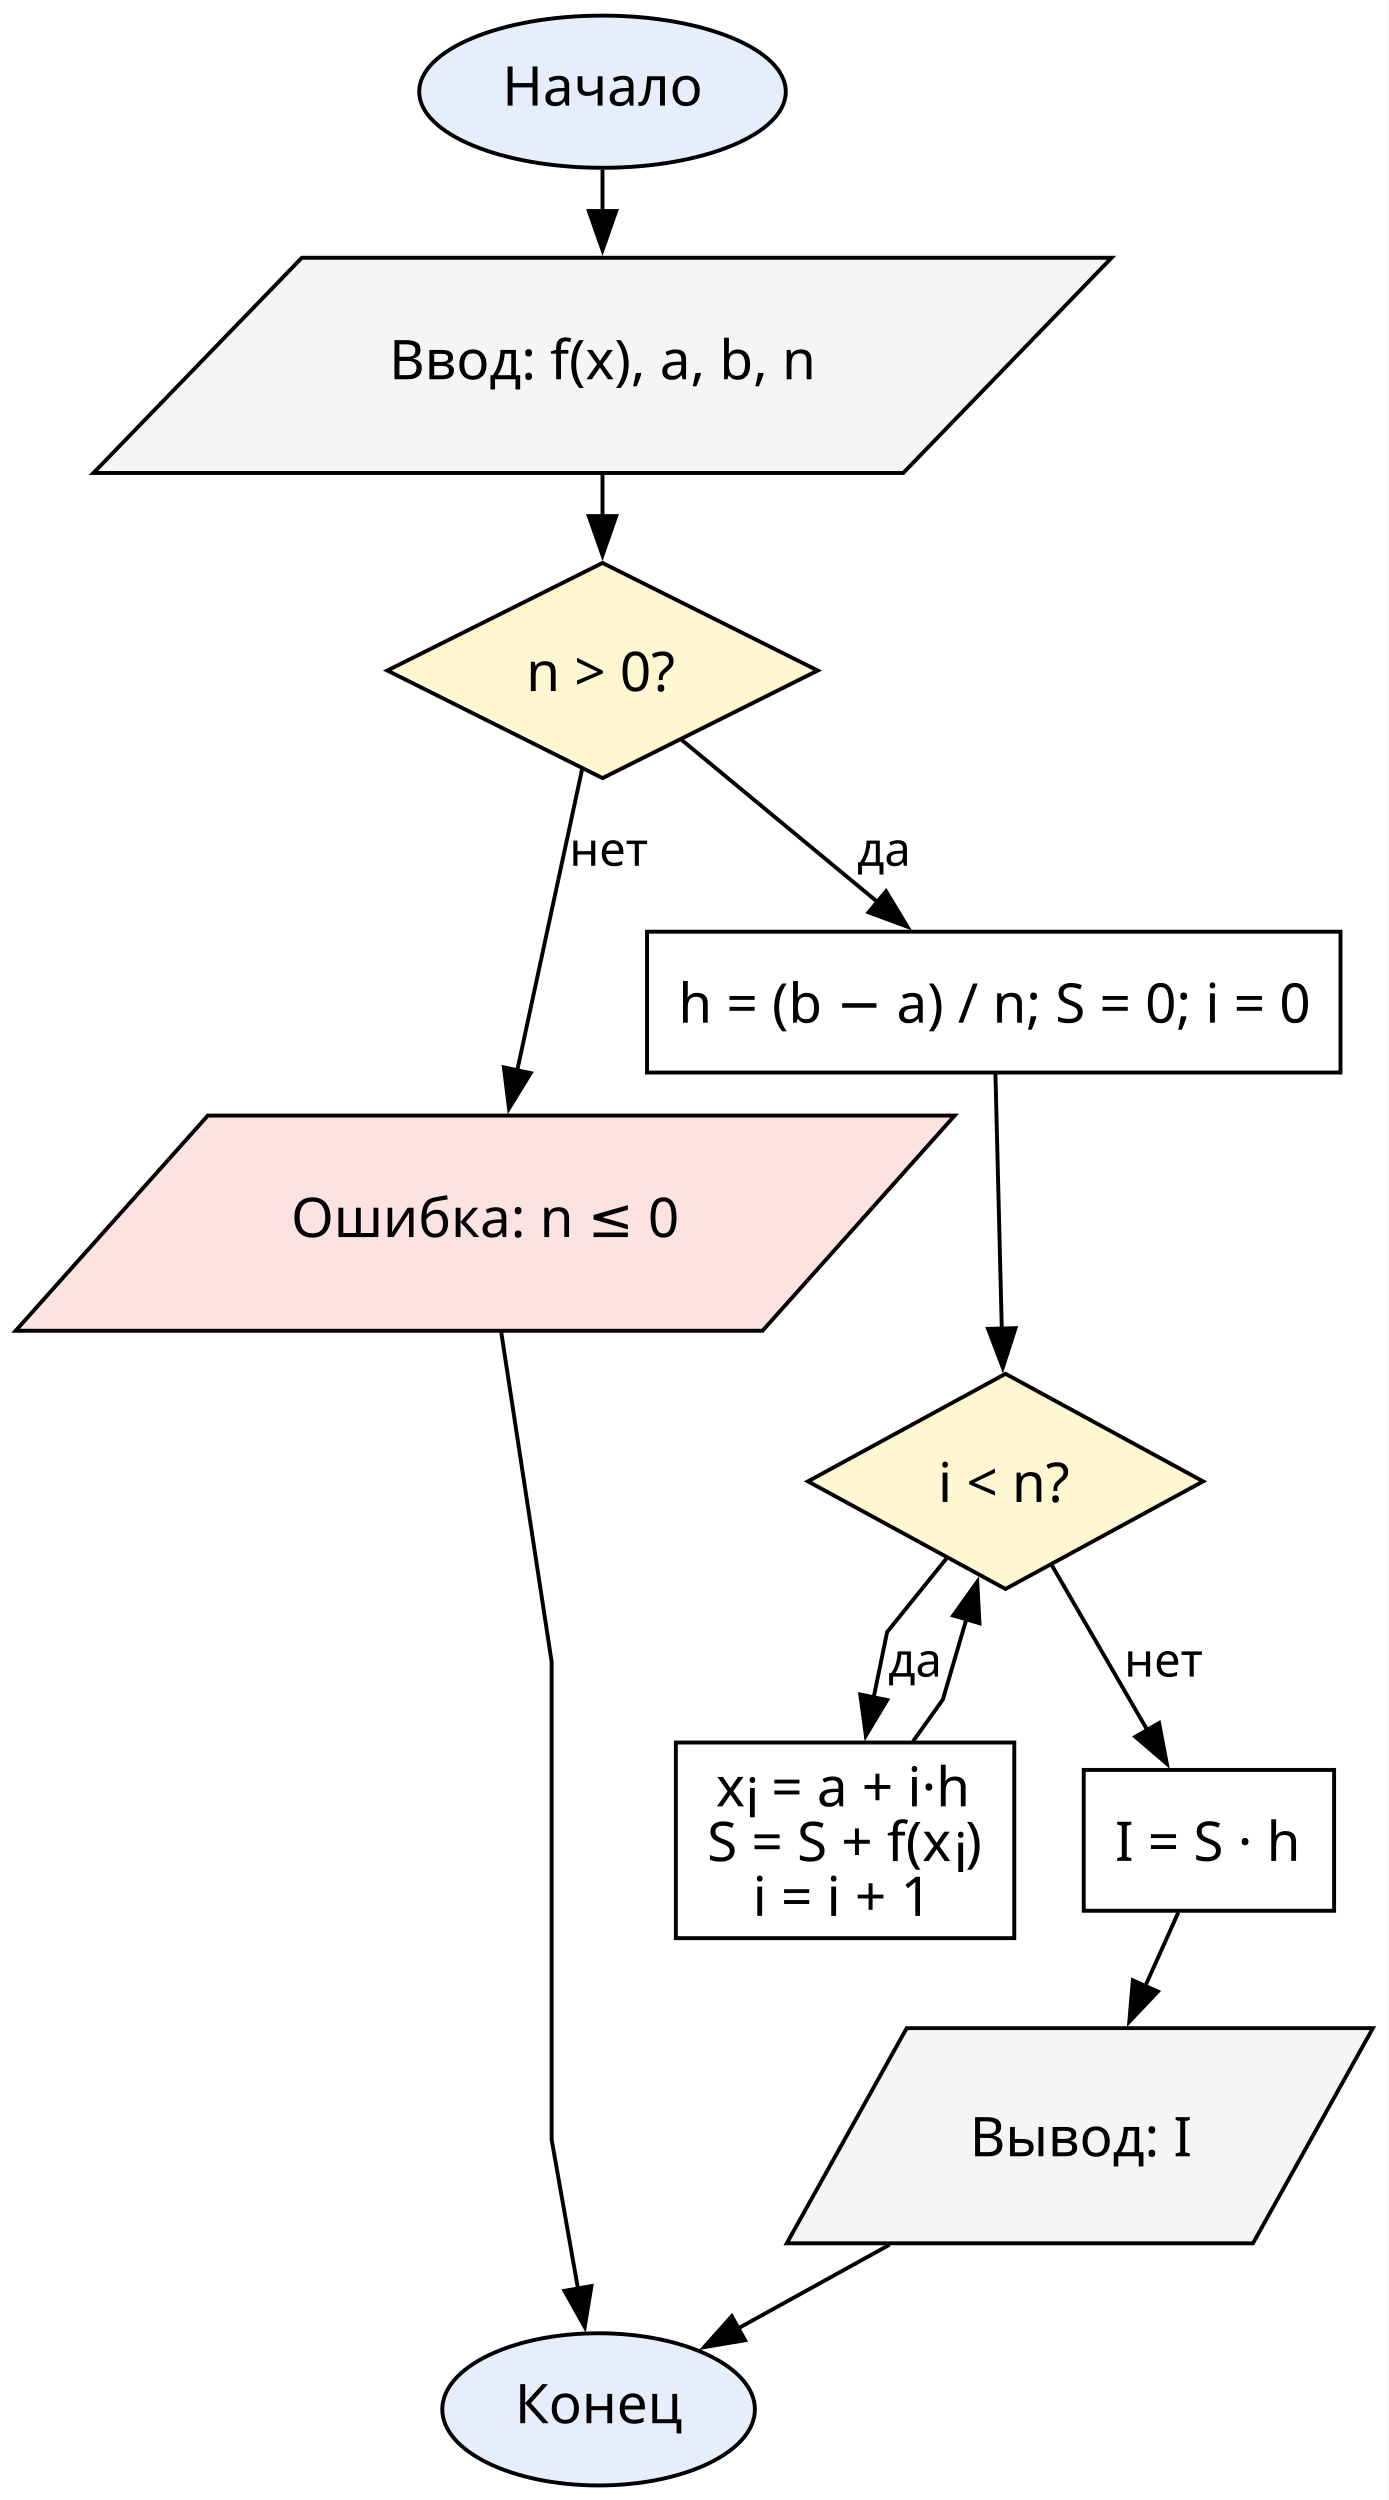
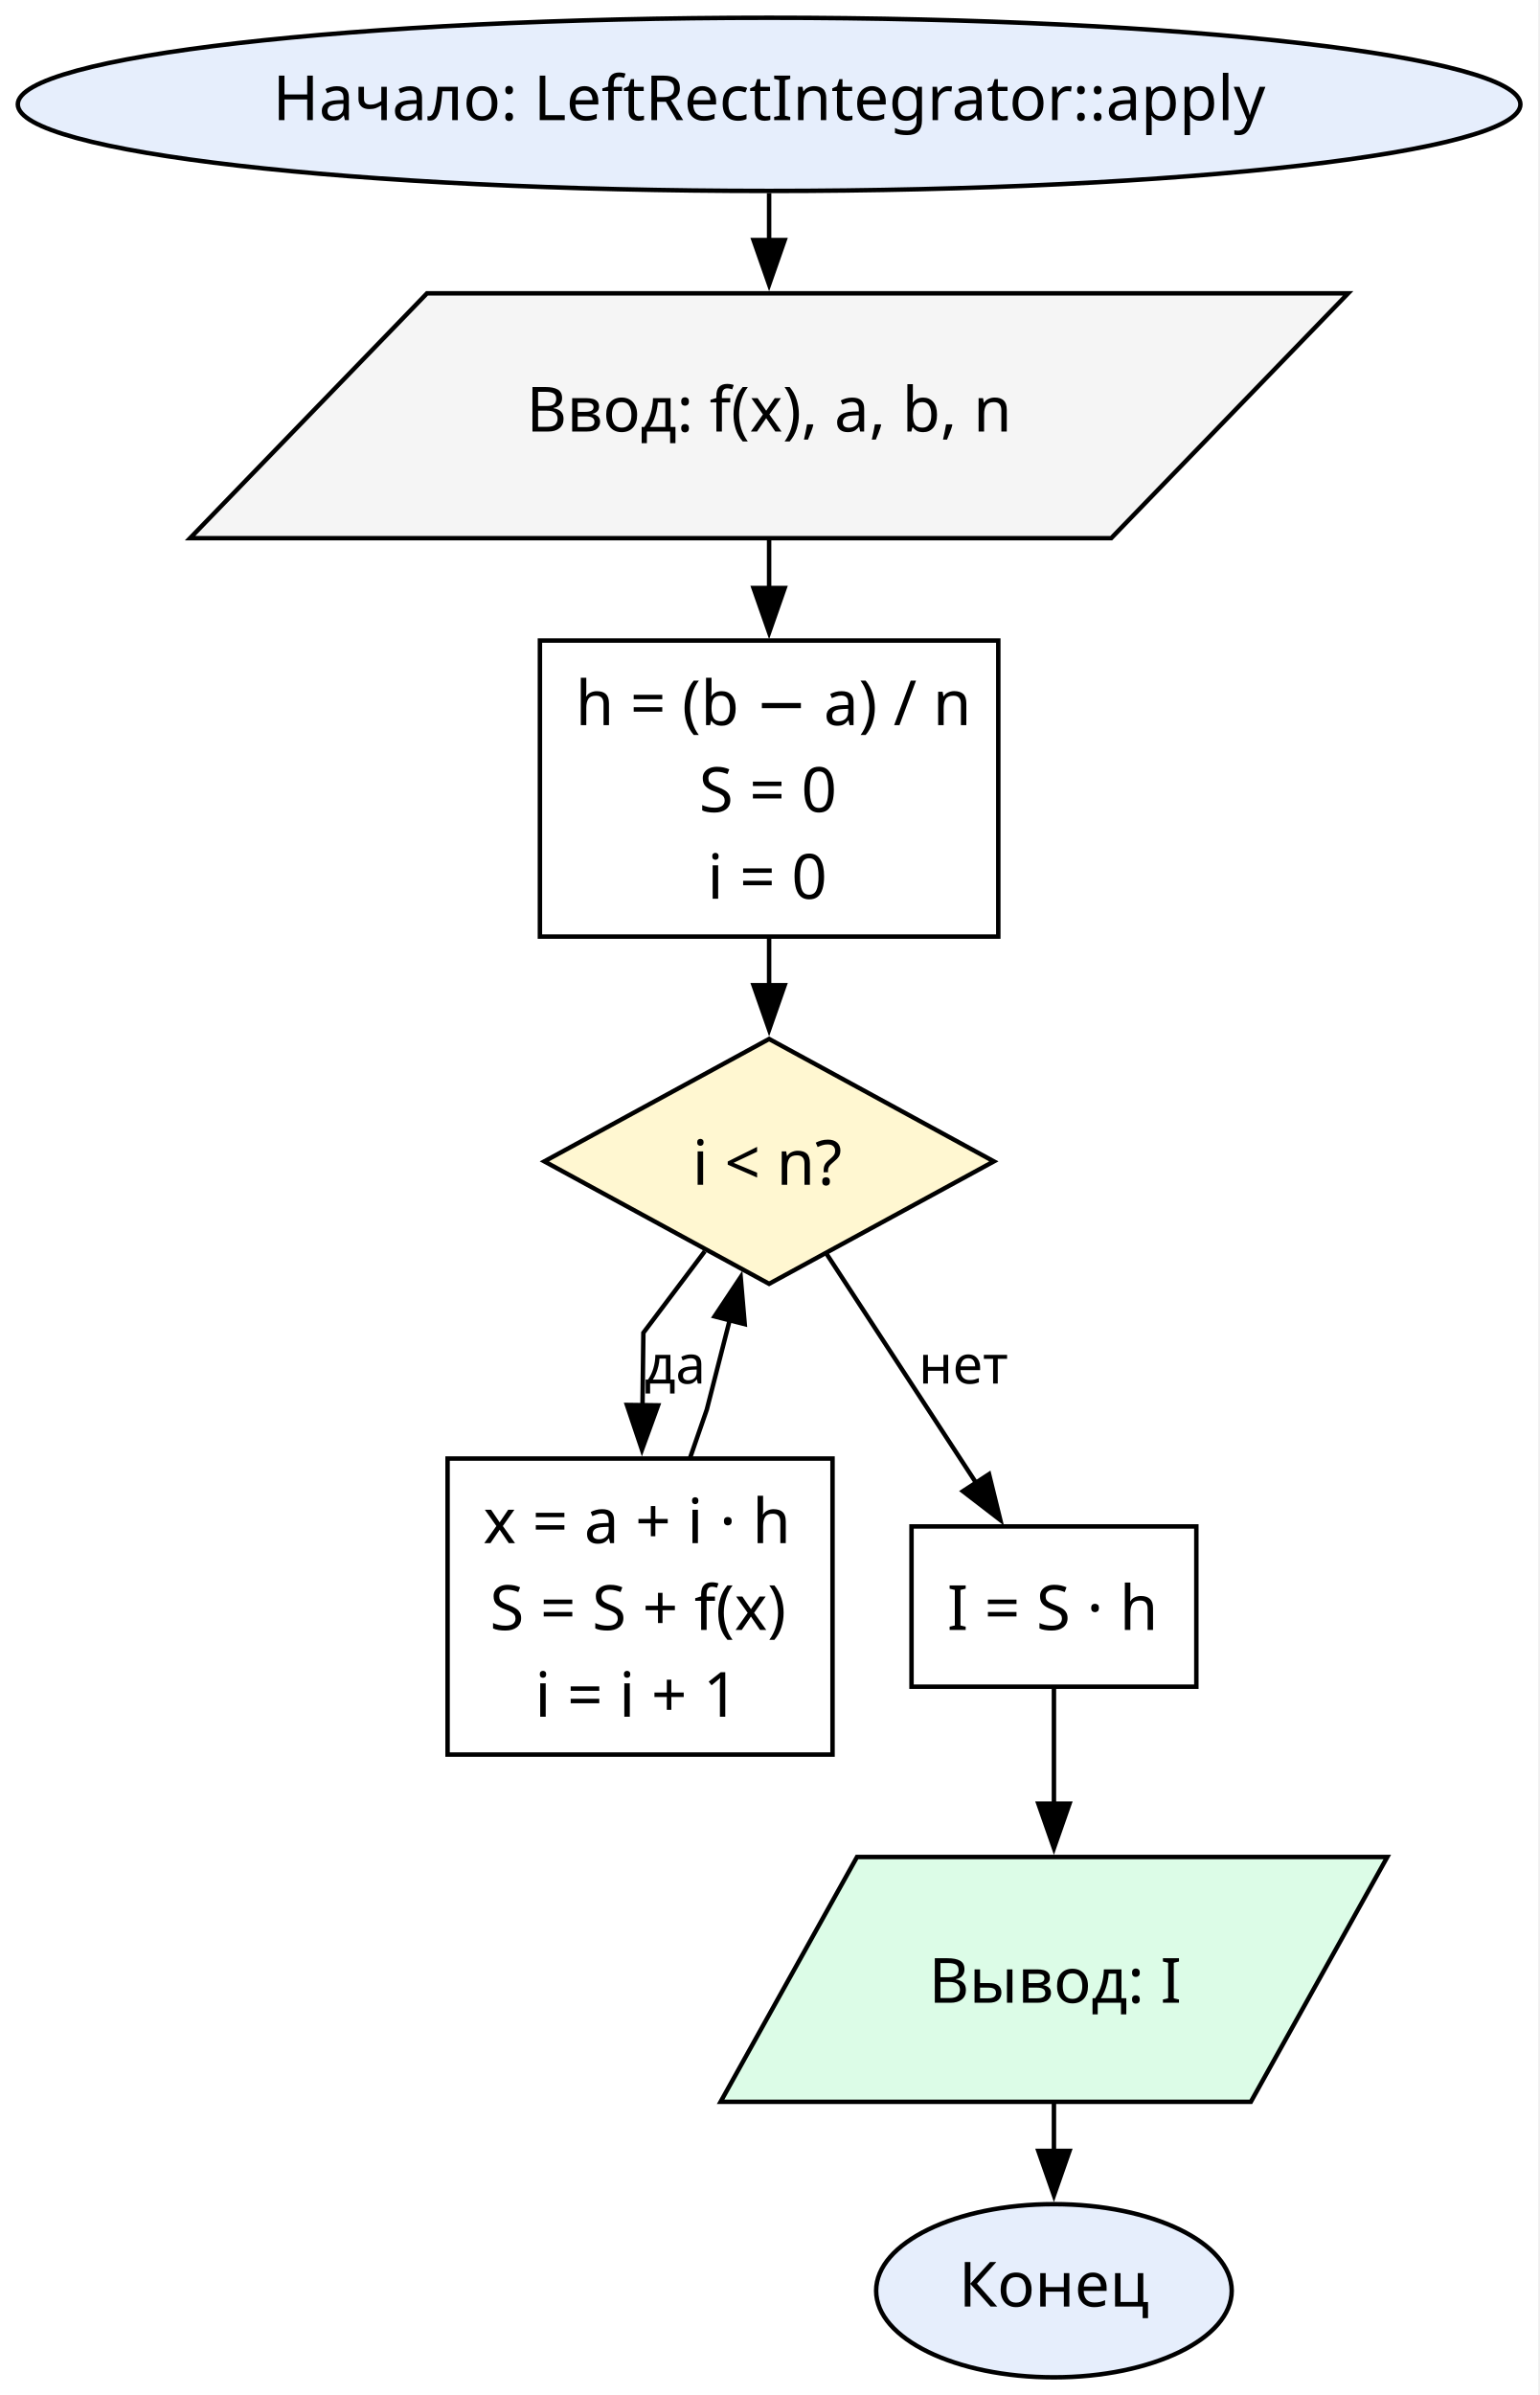
- <svg xmlns="http://www.w3.org/2000/svg" width="355pt" height="639pt" viewBox="0.00 0.00 355.00 639.00">
-   <g id="graph0" class="graph" transform="scale(1 1) rotate(0) translate(4 635.28)">
-     <polygon fill="white" stroke="none" points="-4,4 -4,-635.28 350.91,-635.28 350.91,4 -4,4" />
+ <svg xmlns="http://www.w3.org/2000/svg" width="346pt" height="538pt" viewBox="0.00 0.00 346.00 538.00">
+   <g id="graph0" class="graph" transform="scale(1 1) rotate(0) translate(4 534.03)">
+     <polygon fill="white" stroke="none" points="-4,4 -4,-534.03 341.64,-534.03 341.64,4 -4,4" />
    <g id="node1" class="node">
-       <ellipse fill="#e6eefc" stroke="#000000" cx="150" cy="-611.84" rx="46.85" ry="19.45" />
-       <text xml:space="preserve" text-anchor="middle" x="150" y="-608.29" font-family="CMU Serif" font-size="14.00">Начало</text>
+       <ellipse fill="#e6eefc" stroke="#000000" cx="168.82" cy="-510.59" rx="168.82" ry="19.45" />
+       <text xml:space="preserve" text-anchor="middle" x="168.82" y="-507.04" font-family="CMU Serif" font-size="14.00">Начало: LeftRectIntegrator::apply</text>
    </g>
    <g id="node2" class="node">
-       <polygon fill="#f5f5f5" stroke="#000000" points="280.12,-569.39 73.14,-569.39 19.89,-514.39 226.87,-514.39 280.12,-569.39" />
-       <text xml:space="preserve" text-anchor="middle" x="150" y="-538.34" font-family="CMU Serif" font-size="14.00">Ввод: f(x), a, b, n</text>
+       <polygon fill="#f5f5f5" stroke="#000000" points="298.93,-468.14 91.95,-468.14 38.71,-413.14 245.69,-413.14 298.93,-468.14" />
+       <text xml:space="preserve" text-anchor="middle" x="168.82" y="-437.09" font-family="CMU Serif" font-size="14.00">Ввод: f(x), a, b, n</text>
    </g>
    <g id="edge1" class="edge">
-       <path fill="none" stroke="#000000" d="M150,-591.91C150,-588.49 150,-584.82 150,-581.08" />
-       <polygon fill="#000000" stroke="#000000" points="153.5,-581.35 150,-571.35 146.5,-581.35 153.5,-581.35" />
+       <path fill="none" stroke="#000000" d="M168.82,-490.66C168.82,-487.24 168.82,-483.57 168.82,-479.83" />
+       <polygon fill="#000000" stroke="#000000" points="172.32,-480.1 168.82,-470.1 165.32,-480.1 172.32,-480.1" />
    </g>
    <g id="node3" class="node">
-       <polygon fill="#fff7d1" stroke="#000000" points="150,-491.39 95,-463.89 150,-436.39 205,-463.89 150,-491.39" />
-       <text xml:space="preserve" text-anchor="start" x="130.5" y="-458.64" font-family="CMU Serif" font-size="14.00">n &gt; 0?</text>
+       <polygon fill="#ffffff" stroke="#000000" points="220.32,-390.14 117.32,-390.14 117.32,-323.64 220.32,-323.64 220.32,-390.14" />
+       <text xml:space="preserve" text-anchor="start" x="125.32" y="-371.14" font-family="CMU Serif" font-size="14.00">h = (b − a) / n</text>
+       <text xml:space="preserve" text-anchor="start" x="153.07" y="-351.64" font-family="CMU Serif" font-size="14.00">S = 0</text>
+       <text xml:space="preserve" text-anchor="start" x="154.95" y="-332.14" font-family="CMU Serif" font-size="14.00">i = 0</text>
    </g>
    <g id="edge2" class="edge">
-       <path fill="none" stroke="#000000" d="M150,-514.31C150,-510.67 150,-506.88 150,-503.08" />
-       <polygon fill="#000000" stroke="#000000" points="153.5,-503.36 150,-493.36 146.5,-503.36 153.5,-503.36" />
+       <path fill="none" stroke="#000000" d="M168.82,-412.87C168.82,-409.29 168.82,-405.54 168.82,-401.75" />
+       <polygon fill="#000000" stroke="#000000" points="172.32,-401.94 168.82,-391.94 165.32,-401.94 172.32,-401.94" />
    </g>
    <g id="node4" class="node">
-       <polygon fill="#fde2e2" stroke="#000000" points="240.01,-350.14 49.11,-350.14 0,-295.14 190.9,-295.14 240.01,-350.14" />
-       <text xml:space="preserve" text-anchor="middle" x="120" y="-319.09" font-family="CMU Serif" font-size="14.00">Ошибка: n ≤ 0</text>
+       <polygon fill="#fff7d1" stroke="#000000" points="168.82,-300.64 118.32,-273.14 168.82,-245.64 219.32,-273.14 168.82,-300.64" />
+       <text xml:space="preserve" text-anchor="start" x="151.57" y="-267.89" font-family="CMU Serif" font-size="14.00">i &lt; n?</text>
    </g>
    <g id="edge3" class="edge">
-       <path fill="none" stroke="#000000" d="M144.78,-438.64C140.2,-417.38 133.47,-386.13 128.18,-361.57" />
-       <polygon fill="#000000" stroke="#000000" points="131.63,-360.99 126.1,-351.95 124.79,-362.46 131.63,-360.99" />
-       <text xml:space="preserve" text-anchor="middle" x="151.59" y="-413.99" font-family="CMU Serif" font-size="12.00">нет</text>
+       <path fill="none" stroke="#000000" d="M168.82,-323.58C168.82,-319.99 168.82,-316.31 168.82,-312.66" />
+       <polygon fill="#000000" stroke="#000000" points="172.32,-312.72 168.82,-302.72 165.32,-312.72 172.32,-312.72" />
    </g>
    <g id="node5" class="node">
-       <polygon fill="#ffffff" stroke="#000000" points="338.63,-397.14 161.38,-397.14 161.38,-361.14 338.63,-361.14 338.63,-397.14" />
-       <text xml:space="preserve" text-anchor="start" x="169.38" y="-373.89" font-family="CMU Serif" font-size="14.00">h = (b − a) / n; S = 0; i = 0</text>
+       <polygon fill="#ffffff" stroke="#000000" points="183.07,-206.39 96.57,-206.39 96.57,-139.89 183.07,-139.89 183.07,-206.39" />
+       <text xml:space="preserve" text-anchor="start" x="104.57" y="-187.39" font-family="CMU Serif" font-size="14.00">x = a + i · h</text>
+       <text xml:space="preserve" text-anchor="start" x="106.07" y="-167.89" font-family="CMU Serif" font-size="14.00">S = S + f(x)</text>
+       <text xml:space="preserve" text-anchor="start" x="116.2" y="-148.39" font-family="CMU Serif" font-size="14.00">i = i + 1</text>
+     </g>
+     <g id="edge4" class="edge">
+       <path fill="none" stroke="#000000" d="M154.37,-252.95C147.42,-243.73 140.57,-234.64 140.57,-234.64 140.57,-234.64 140.48,-227.51 140.37,-218.14" />
+       <polygon fill="#000000" stroke="#000000" points="143.87,-218.34 140.25,-208.38 136.87,-218.43 143.87,-218.34" />
+       <text xml:space="preserve" text-anchor="middle" x="147.7" y="-223.24" font-family="CMU Serif" font-size="12.00">да</text>
+     </g>
+     <g id="node6" class="node">
+       <polygon fill="#ffffff" stroke="#000000" points="264.82,-191.14 200.82,-191.14 200.82,-155.14 264.82,-155.14 264.82,-191.14" />
+       <text xml:space="preserve" text-anchor="start" x="208.82" y="-167.89" font-family="CMU Serif" font-size="14.00">I = S · h</text>
+     </g>
+     <g id="edge6" class="edge">
+       <path fill="none" stroke="#000000" d="M181.77,-252.31C191.45,-237.49 204.79,-217.07 215.4,-200.82" />
+       <polygon fill="#000000" stroke="#000000" points="218.24,-202.88 220.77,-192.59 212.37,-199.05 218.24,-202.88" />
+       <text xml:space="preserve" text-anchor="middle" x="212.49" y="-223.24" font-family="CMU Serif" font-size="12.00">нет</text>
    </g>
    <g id="edge5" class="edge">
-       <path fill="none" stroke="#000000" d="M170.24,-446.15C184.69,-434.19 204.34,-417.92 220.53,-404.53" />
-       <polygon fill="#000000" stroke="#000000" points="222.47,-407.47 227.94,-398.4 218.01,-402.08 222.47,-407.47" />
-       <text xml:space="preserve" text-anchor="middle" x="221.93" y="-413.99" font-family="CMU Serif" font-size="12.00">да</text>
-     </g>
-     <g id="node10" class="node">
-       <ellipse fill="#e6eefc" stroke="#000000" cx="149" cy="-19.45" rx="39.95" ry="19.45" />
-       <text xml:space="preserve" text-anchor="middle" x="149" y="-15.9" font-family="CMU Serif" font-size="14.00">Конец</text>
-     </g>
-     <g id="edge4" class="edge">
-       <path fill="none" stroke="#000000" d="M124.12,-294.74C129.15,-261.85 137,-210.52 137,-210.52 137,-210.52 137,-210.52 137,-88.39 137,-88.39 140.51,-68.51 143.74,-50.26" />
-       <polygon fill="#000000" stroke="#000000" points="147.17,-50.96 145.46,-40.5 140.28,-49.74 147.17,-50.96" />
-     </g>
-     <g id="node6" class="node">
-       <polygon fill="#fff7d1" stroke="#000000" points="253,-284.14 202.5,-256.64 253,-229.14 303.5,-256.64 253,-284.14" />
-       <text xml:space="preserve" text-anchor="start" x="235.75" y="-251.39" font-family="CMU Serif" font-size="14.00">i &lt; n?</text>
-     </g>
-     <g id="edge6" class="edge">
-       <path fill="none" stroke="#000000" d="M250.43,-360.88C250.86,-343.89 251.52,-317.38 252.06,-295.48" />
-       <polygon fill="#000000" stroke="#000000" points="255.56,-295.8 252.31,-285.71 248.56,-295.62 255.56,-295.8" />
+       <path fill="none" stroke="#000000" d="M151.04,-206.48C153.21,-212.73 154.82,-217.39 154.82,-217.39 154.82,-217.39 157.18,-226.6 159.96,-237.47" />
+       <polygon fill="#000000" stroke="#000000" points="156.56,-238.32 162.43,-247.14 163.34,-236.58 156.56,-238.32" />
    </g>
    <g id="node7" class="node">
-       <polygon fill="#ffffff" stroke="#000000" points="255.25,-189.89 168.75,-189.89 168.75,-139.89 255.25,-139.89 255.25,-189.89" />
-       <text xml:space="preserve" text-anchor="start" x="179" y="-173.59" font-family="CMU Serif" font-size="14.00">x</text>
-       <text xml:space="preserve" text-anchor="start" x="186.5" y="-173.59" font-family="CMU Serif" baseline-shift="sub" font-size="14.00">i</text>
-       <text xml:space="preserve" text-anchor="start" x="189.5" y="-173.59" font-family="CMU Serif" font-size="14.00"> = a + i·h</text>
-       <text xml:space="preserve" text-anchor="start" x="176.75" y="-159.59" font-family="CMU Serif" font-size="14.00">S = S + f(x</text>
-       <text xml:space="preserve" text-anchor="start" x="239.75" y="-159.59" font-family="CMU Serif" baseline-shift="sub" font-size="14.00">i</text>
-       <text xml:space="preserve" text-anchor="start" x="242.75" y="-159.59" font-family="CMU Serif" font-size="14.00">)</text>
-       <text xml:space="preserve" text-anchor="start" x="188.38" y="-145.59" font-family="CMU Serif" font-size="14.00">i = i + 1</text>
+       <polygon fill="#dcfce7" stroke="#000000" points="307.73,-116.89 188.57,-116.89 157.92,-61.89 277.07,-61.89 307.73,-116.89" />
+       <text xml:space="preserve" text-anchor="start" x="204.7" y="-84.14" font-family="CMU Serif" font-size="14.00">Вывод: I</text>
    </g>
    <g id="edge7" class="edge">
-       <path fill="none" stroke="#000000" d="M237.88,-236.89C230.32,-227.52 222.75,-218.14 222.75,-218.14 222.75,-218.14 221.2,-210.58 219.27,-201.22" />
-       <polygon fill="#000000" stroke="#000000" points="222.75,-200.75 217.31,-191.66 215.89,-202.16 222.75,-200.75" />
-       <text xml:space="preserve" text-anchor="middle" x="229.88" y="-206.74" font-family="CMU Serif" font-size="12.00">да</text>
+       <path fill="none" stroke="#000000" d="M232.82,-154.8C232.82,-147.16 232.82,-137.85 232.82,-128.71" />
+       <polygon fill="#000000" stroke="#000000" points="236.32,-128.87 232.82,-118.87 229.32,-128.87 236.32,-128.87" />
    </g>
    <g id="node8" class="node">
-       <polygon fill="#ffffff" stroke="#000000" points="337,-182.89 273,-182.89 273,-146.89 337,-146.89 337,-182.89" />
-       <text xml:space="preserve" text-anchor="start" x="281" y="-159.64" font-family="CMU Serif" font-size="14.00">I = S · h</text>
-     </g>
-     <g id="edge9" class="edge">
-       <path fill="none" stroke="#000000" d="M264.8,-235.28C272.06,-222.75 281.45,-206.54 289.33,-192.94" />
-       <polygon fill="#000000" stroke="#000000" points="292.26,-194.87 294.24,-184.47 286.2,-191.36 292.26,-194.87" />
-       <text xml:space="preserve" text-anchor="middle" x="293.41" y="-206.74" font-family="CMU Serif" font-size="12.00">нет</text>
+       <ellipse fill="#e6eefc" stroke="#000000" cx="232.82" cy="-19.45" rx="39.95" ry="19.45" />
+       <text xml:space="preserve" text-anchor="middle" x="232.82" y="-15.9" font-family="CMU Serif" font-size="14.00">Конец</text>
    </g>
    <g id="edge8" class="edge">
-       <path fill="none" stroke="#000000" d="M229.37,-190.2C233.63,-196.17 237,-200.89 237,-200.89 237,-200.89 239.79,-210.43 243.04,-221.54" />
-       <polygon fill="#000000" stroke="#000000" points="239.63,-222.35 245.79,-230.97 246.35,-220.39 239.63,-222.35" />
-     </g>
-     <g id="node9" class="node">
-       <polygon fill="#f5f5f5" stroke="#000000" points="346.91,-116.89 227.75,-116.89 197.1,-61.89 316.26,-61.89 346.91,-116.89" />
-       <text xml:space="preserve" text-anchor="start" x="243.88" y="-84.14" font-family="CMU Serif" font-size="14.00">Вывод: I</text>
-     </g>
-     <g id="edge10" class="edge">
-       <path fill="none" stroke="#000000" d="M297.18,-146.47C294.61,-140.73 291.64,-134.12 288.66,-127.48" />
-       <polygon fill="#000000" stroke="#000000" points="291.94,-126.24 284.65,-118.55 285.55,-129.11 291.94,-126.24" />
-     </g>
-     <g id="edge11" class="edge">
-       <path fill="none" stroke="#000000" d="M223.39,-61.54C210.38,-54.35 196.57,-46.72 184.42,-40.01" />
-       <polygon fill="#000000" stroke="#000000" points="186.43,-37.12 175.98,-35.35 183.04,-43.25 186.43,-37.12" />
+       <path fill="none" stroke="#000000" d="M232.82,-61.54C232.82,-57.94 232.82,-54.24 232.82,-50.59" />
+       <polygon fill="#000000" stroke="#000000" points="236.32,-50.87 232.82,-40.87 229.32,-50.87 236.32,-50.87" />
    </g>
  </g>
</svg>
